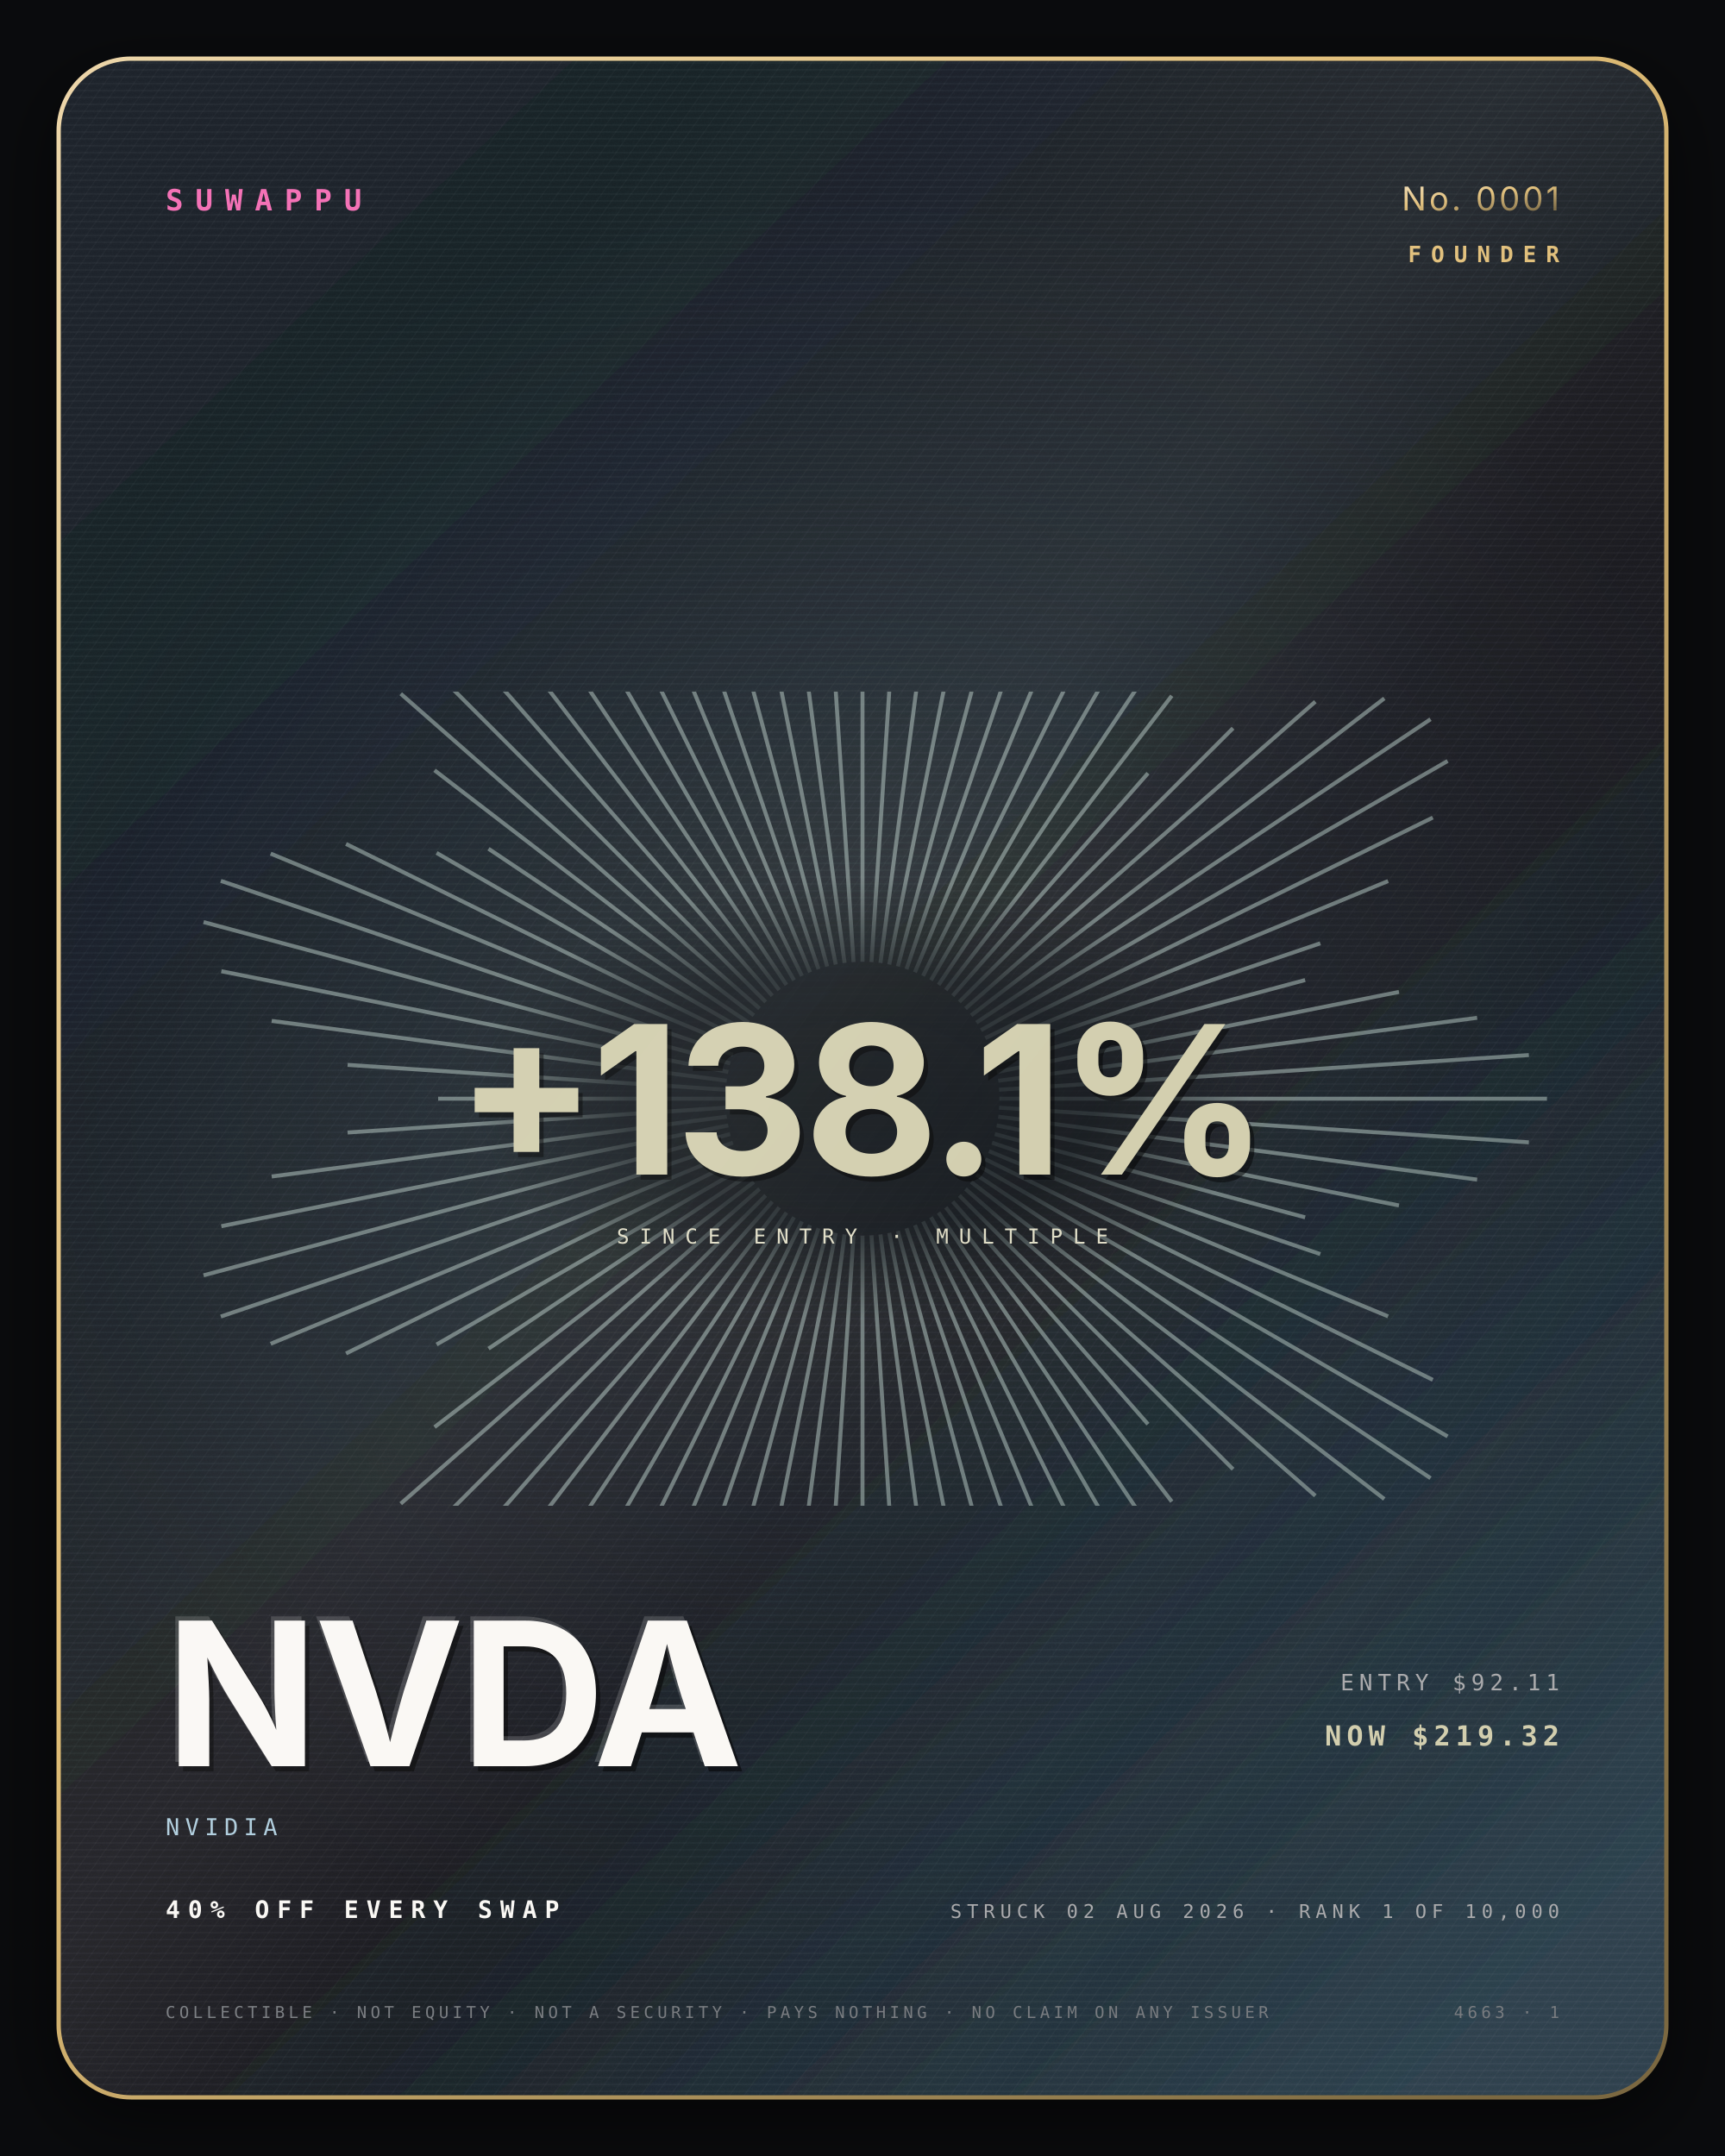
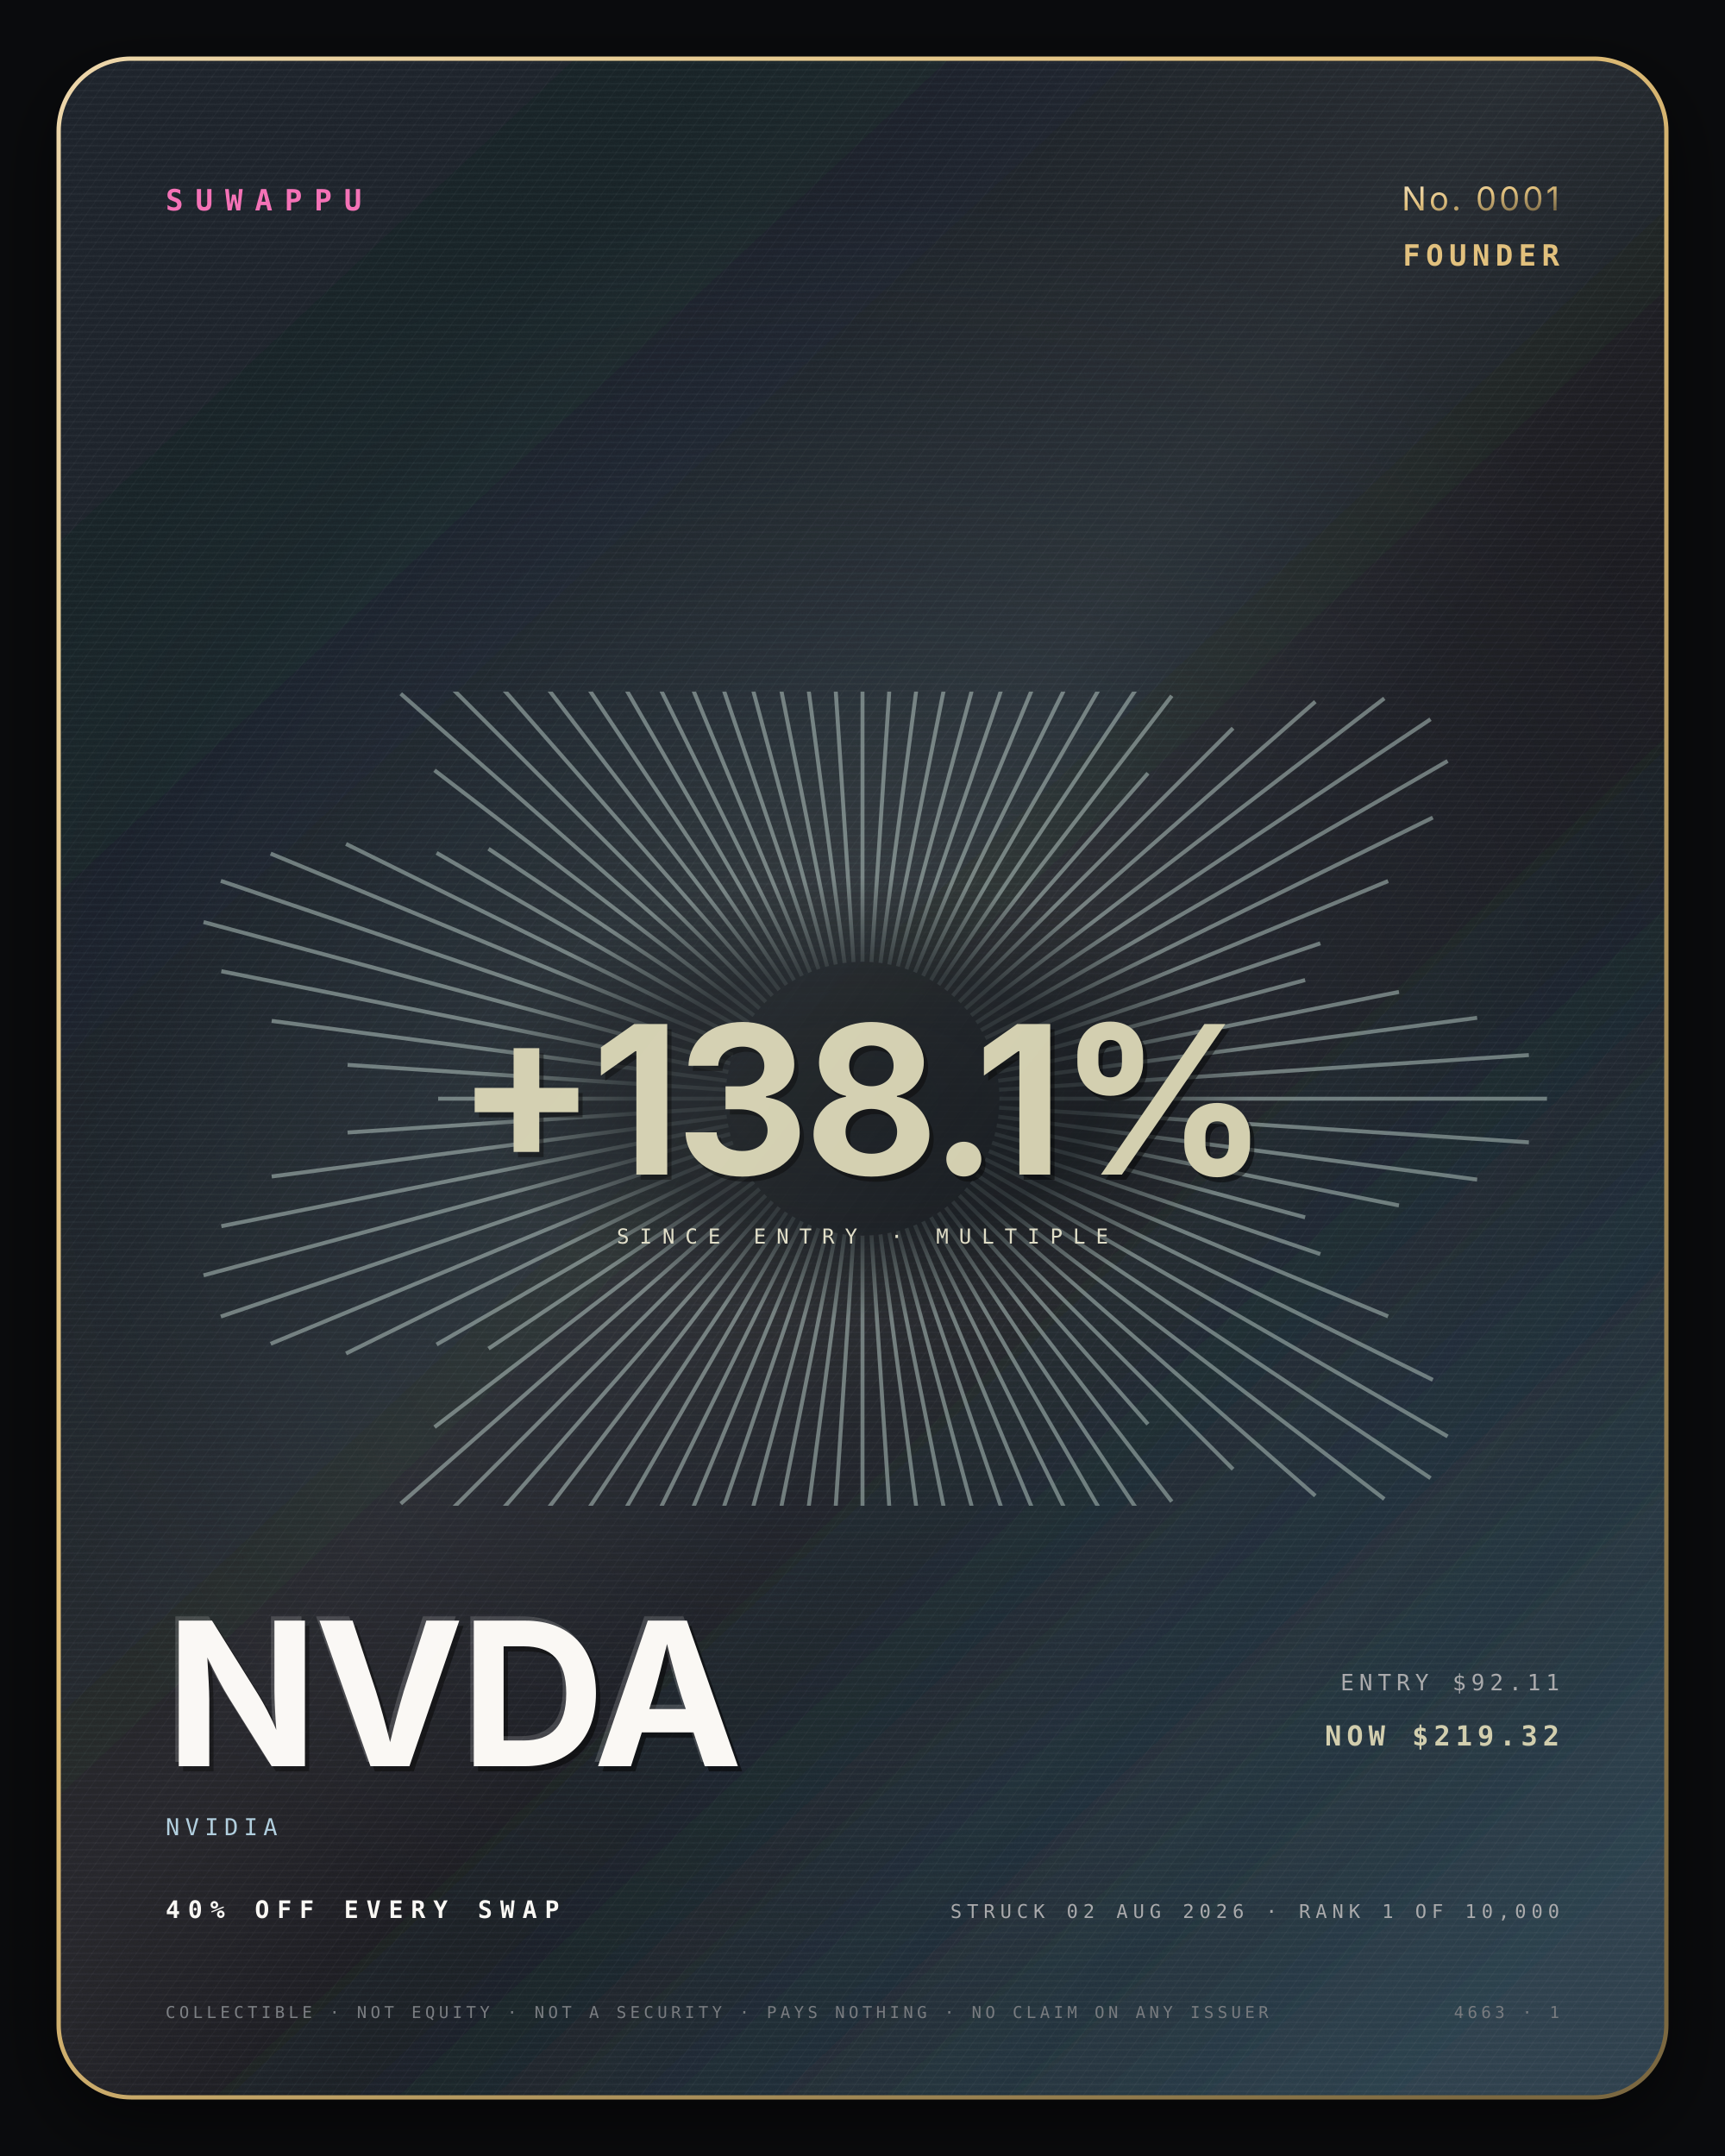
<svg xmlns="http://www.w3.org/2000/svg" width="1000" height="1250" viewBox="0 0 1000 1250" role="img" aria-label="NVDA position card">
  <defs>
    <clipPath id="cut">
      <rect x="66" y="401" width="868" height="472" />
    </clipPath>
    <clipPath id="card">
      <rect x="34" y="34" width="932" height="1182" rx="42" />
    </clipPath>
    <linearGradient id="mgrad" x1="0" y1="0" x2="0.9" y2="1">
      <stop offset="0" stop-color="#ecd6aa" />
      <stop offset="0.45" stop-color="#e0bd76" />
      <stop offset="1" stop-color="#7b6841" />
    </linearGradient>
    <linearGradient id="sheen" x1="0" y1="0" x2="1" y2="1">
      <stop offset="0.22" stop-color="#ffffff" stop-opacity="0" />
      <stop offset="0.46" stop-color="#ffffff" stop-opacity="0.065" />
      <stop offset="0.58" stop-color="#ffffff" stop-opacity="0.015" />
      <stop offset="0.80" stop-color="#ffffff" stop-opacity="0" />
    </linearGradient>
    <pattern id="brush" width="1000" height="4" patternUnits="userSpaceOnUse">
      <line x1="0" y1="0.5" x2="1000" y2="0.5" stroke="#ffffff" stroke-opacity="0.028" stroke-width="1" />
      <line x1="0" y1="2.5" x2="1000" y2="2.5" stroke="#000000" stroke-opacity="0.020" stroke-width="1" />
    </pattern>
    <filter id="drop" x="-6%" y="-6%" width="112%" height="112%">
      <feDropShadow dx="0" dy="14" stdDeviation="20" flood-color="#000000" flood-opacity="0.55" />
    </filter>
    <filter id="grain">
      <feTurbulence type="fractalNoise" baseFrequency="0.9" numOctaves="2" seed="7" stitchTiles="stitch" />
      <feColorMatrix type="matrix" values="0 0 0 0 0.5 0 0 0 0 0.5 0 0 0 0 0.5 0 0 0 0.04 0" />
    </filter>
+     <radialGradient id="fadeg" gradientUnits="userSpaceOnUse" cx="500.0" cy="637" r="396.8">
+       <stop offset="0.55" stop-color="#ffffff" />
+       <stop offset="1" stop-color="#000000" />
+     </radialGradient>
+     <mask id="fade">
+       <circle cx="500.0" cy="637" r="396.8" fill="url(#fadeg)" />
+     </mask>
    <radialGradient id="vig" cx="0.5" cy="0.42" r="0.75">
      <stop offset="0.55" stop-color="#000000" stop-opacity="0" />
      <stop offset="1" stop-color="#000000" stop-opacity="0.34" />
    </radialGradient>
    <linearGradient id="plate" x1="0.1" y1="0" x2="0.85" y2="1">
      <stop offset="0" stop-color="#1b242b" />
      <stop offset="0.62" stop-color="#12171c" />
      <stop offset="1" stop-color="#2d414e" />
    </linearGradient>
    <radialGradient id="bloom" cx="0.5" cy="0.5" r="0.5">
      <stop offset="0" stop-color="#c3bf95" stop-opacity="0.12" />
      <stop offset="0.5" stop-color="#6ea8c9" stop-opacity="0.06" />
      <stop offset="1" stop-color="#6ea8c9" stop-opacity="0" />
    </radialGradient>
    <radialGradient id="clear" cx="0.5" cy="0.5" r="0.5">
      <stop offset="0" stop-color="#12171c" stop-opacity="0.90" />
      <stop offset="0.6" stop-color="#12171c" stop-opacity="0.74" />
      <stop offset="1" stop-color="#12171c" stop-opacity="0" />
    </radialGradient>
    <pattern id="hatch" width="7" height="7" patternUnits="userSpaceOnUse" patternTransform="rotate(35)">
      <line x1="0" y1="0" x2="0" y2="7" stroke="#ffffff" stroke-opacity="0.030" stroke-width="1" />
    </pattern>
  </defs>
  <rect width="1000" height="1250" fill="#0a0b0d" />
  <rect x="34" y="34" width="932" height="1182" rx="42" fill="url(#plate)" filter="url(#drop)" />
  <g clip-path="url(#card)">
    <rect width="1000" height="1250" fill="url(#hatch)" />
    <rect width="1000" height="1250" fill="url(#brush)" />
    <rect width="1000" height="1250" filter="url(#grain)" />
    <ellipse cx="500.0" cy="637" rx="546.8" ry="536.8" fill="url(#bloom)" />
    <g clip-path="url(#cut)" stroke="#96a7a4" fill="none" stroke-width="2.3" opacity="0.66">
      <line x1="579.4" y1="637.0" x2="896.8" y2="637.0" />
      <line x1="579.2" y1="642.2" x2="886.3" y2="662.3" />
      <line x1="578.7" y1="647.4" x2="856.3" y2="683.9" />
      <line x1="577.8" y1="652.5" x2="811.0" y2="698.9" />
      <line x1="576.7" y1="657.5" x2="756.6" y2="705.8" />
      <line x1="575.1" y1="662.5" x2="765.4" y2="727.1" />
      <line x1="573.3" y1="667.4" x2="804.7" y2="763.2" />
      <line x1="571.2" y1="672.1" x2="830.6" y2="800.0" />
      <line x1="568.7" y1="676.7" x2="839.2" y2="832.8" />
      <line x1="566.0" y1="681.1" x2="829.3" y2="857.0" />
      <line x1="563.0" y1="685.3" x2="802.5" y2="869.1" />
      <line x1="559.7" y1="689.3" x2="762.5" y2="867.2" />
      <line x1="556.1" y1="693.1" x2="714.8" y2="851.8" />
      <line x1="552.3" y1="696.7" x2="665.5" y2="825.7" />
      <line x1="548.3" y1="700.0" x2="679.3" y2="870.6" />
      <line x1="544.1" y1="703.0" x2="689.8" y2="921.1" />
      <line x1="539.7" y1="705.7" x2="688.3" y2="963.1" />
      <line x1="535.1" y1="708.2" x2="674.6" y2="991.1" />
      <line x1="530.4" y1="710.3" x2="650.7" y2="1000.9" />
      <line x1="525.5" y1="712.1" x2="620.2" y2="991.2" />
      <line x1="520.5" y1="713.7" x2="587.4" y2="963.3" />
      <line x1="515.5" y1="714.8" x2="556.5" y2="921.2" />
      <line x1="510.4" y1="715.7" x2="533.4" y2="890.7" />
      <line x1="505.2" y1="716.2" x2="520.2" y2="944.6" />
      <line x1="500.0" y1="716.4" x2="500.0" y2="989.6" />
      <line x1="494.8" y1="716.2" x2="474.9" y2="1019.5" />
      <line x1="489.6" y1="715.7" x2="448.2" y2="1030.1" />
      <line x1="484.5" y1="714.8" x2="423.9" y2="1019.8" />
      <line x1="479.5" y1="713.7" x2="405.4" y2="990.2" />
      <line x1="474.5" y1="712.1" x2="395.3" y2="945.4" />
      <line x1="469.6" y1="710.3" x2="394.6" y2="891.5" />
      <line x1="464.9" y1="708.2" x2="380.3" y2="879.7" />
      <line x1="460.3" y1="705.7" x2="339.3" y2="915.3" />
      <line x1="455.9" y1="703.0" x2="298.6" y2="938.5" />
      <line x1="451.7" y1="700.0" x2="263.3" y2="945.5" />
      <line x1="447.7" y1="696.7" x2="238.4" y2="935.3" />
      <line x1="443.9" y1="693.1" x2="227.5" y2="909.5" />
      <line x1="440.3" y1="689.3" x2="232.3" y2="871.8" />
      <line x1="437.0" y1="685.3" x2="251.9" y2="827.4" />
      <line x1="434.0" y1="681.1" x2="283.2" y2="781.9" />
      <line x1="431.3" y1="676.7" x2="253.1" y2="779.5" />
      <line x1="428.8" y1="672.1" x2="200.6" y2="784.7" />
      <line x1="426.7" y1="667.4" x2="156.9" y2="779.1" />
      <line x1="424.9" y1="662.5" x2="128.0" y2="763.3" />
      <line x1="423.3" y1="657.5" x2="118.0" y2="739.4" />
      <line x1="422.2" y1="652.5" x2="128.3" y2="710.9" />
      <line x1="421.3" y1="647.4" x2="157.5" y2="682.1" />
      <line x1="420.8" y1="642.2" x2="201.5" y2="656.6" />
      <line x1="420.6" y1="637.0" x2="254.0" y2="637.0" />
      <line x1="420.8" y1="631.8" x2="201.5" y2="617.4" />
      <line x1="421.3" y1="626.6" x2="157.5" y2="591.9" />
      <line x1="422.2" y1="621.5" x2="128.3" y2="563.1" />
      <line x1="423.3" y1="616.5" x2="118.0" y2="534.6" />
      <line x1="424.9" y1="611.5" x2="128.0" y2="510.7" />
      <line x1="426.7" y1="606.6" x2="156.9" y2="494.9" />
      <line x1="428.8" y1="601.9" x2="200.6" y2="489.3" />
      <line x1="431.3" y1="597.3" x2="253.1" y2="494.5" />
      <line x1="434.0" y1="592.9" x2="283.2" y2="492.1" />
      <line x1="437.0" y1="588.7" x2="251.9" y2="446.6" />
      <line x1="440.3" y1="584.7" x2="232.3" y2="402.2" />
      <line x1="443.9" y1="580.9" x2="227.5" y2="364.5" />
      <line x1="447.7" y1="577.3" x2="238.4" y2="338.7" />
      <line x1="451.7" y1="574.0" x2="263.3" y2="328.5" />
      <line x1="455.9" y1="571.0" x2="298.6" y2="335.5" />
      <line x1="460.3" y1="568.3" x2="339.3" y2="358.7" />
      <line x1="464.9" y1="565.8" x2="380.3" y2="394.3" />
      <line x1="469.6" y1="563.7" x2="394.6" y2="382.5" />
      <line x1="474.5" y1="561.9" x2="395.3" y2="328.6" />
      <line x1="479.5" y1="560.3" x2="405.4" y2="283.8" />
      <line x1="484.5" y1="559.2" x2="423.9" y2="254.2" />
      <line x1="489.6" y1="558.3" x2="448.2" y2="243.9" />
      <line x1="494.8" y1="557.8" x2="474.9" y2="254.5" />
      <line x1="500.0" y1="557.6" x2="500.0" y2="284.4" />
      <line x1="505.2" y1="557.8" x2="520.2" y2="329.4" />
      <line x1="510.4" y1="558.3" x2="533.4" y2="383.3" />
      <line x1="515.5" y1="559.2" x2="556.5" y2="352.8" />
      <line x1="520.5" y1="560.3" x2="587.4" y2="310.7" />
      <line x1="525.5" y1="561.9" x2="620.2" y2="282.8" />
      <line x1="530.4" y1="563.7" x2="650.7" y2="273.1" />
      <line x1="535.1" y1="565.8" x2="674.6" y2="282.9" />
      <line x1="539.7" y1="568.3" x2="688.3" y2="310.9" />
      <line x1="544.1" y1="571.0" x2="689.8" y2="352.9" />
      <line x1="548.3" y1="574.0" x2="679.3" y2="403.4" />
      <line x1="552.3" y1="577.3" x2="665.5" y2="448.3" />
      <line x1="556.1" y1="580.9" x2="714.8" y2="422.2" />
      <line x1="559.7" y1="584.7" x2="762.5" y2="406.8" />
      <line x1="563.0" y1="588.7" x2="802.5" y2="404.9" />
      <line x1="566.0" y1="592.9" x2="829.3" y2="417.0" />
      <line x1="568.7" y1="597.3" x2="839.2" y2="441.2" />
      <line x1="571.2" y1="601.9" x2="830.6" y2="474.0" />
      <line x1="573.3" y1="606.6" x2="804.7" y2="510.8" />
      <line x1="575.1" y1="611.5" x2="765.4" y2="546.9" />
      <line x1="576.7" y1="616.5" x2="756.6" y2="568.2" />
      <line x1="577.8" y1="621.5" x2="811.0" y2="575.1" />
      <line x1="578.7" y1="626.6" x2="856.3" y2="590.1" />
      <line x1="579.2" y1="631.8" x2="886.3" y2="611.7" />
    </g>
    <text x="96" y="122" font-family="'Geist Mono','SFMono-Regular',Menlo,Consolas,'DejaVu Sans Mono',monospace" font-size="17" font-weight="bold" letter-spacing="7.0" fill="#f472b6" text-anchor="start">SUWAPPU</text>
    <text x="904" y="122" font-family="Geist,'Inter',system-ui,-apple-system,'Liberation Sans',Arial,sans-serif" font-size="19" fill="url(#mgrad)" text-anchor="end" letter-spacing="1.6">No. 0001</text>
-     <text x="904" y="152" font-family="'Geist Mono','SFMono-Regular',Menlo,Consolas,'DejaVu Sans Mono',monospace" font-size="13" font-weight="bold" letter-spacing="5.5" fill="#e0bd76" text-anchor="end">FOUNDER</text>
+     <text x="904" y="154" font-family="'Geist Mono','SFMono-Regular',Menlo,Consolas,'DejaVu Sans Mono',monospace" font-size="17" font-weight="bold" letter-spacing="3.2" fill="#e0bd76" text-anchor="end">FOUNDER</text>
    <text x="98.5" y="1027" font-family="Geist,'Inter',system-ui,-apple-system,'Liberation Sans',Arial,sans-serif" font-size="116" font-weight="bold" letter-spacing="-2" fill="#000000" fill-opacity="0.55">NVDA</text>
    <text x="94" y="1021.5" font-family="Geist,'Inter',system-ui,-apple-system,'Liberation Sans',Arial,sans-serif" font-size="116" font-weight="bold" letter-spacing="-2" fill="#ffffff" fill-opacity="0.16">NVDA</text>
    <text x="96" y="1024" font-family="Geist,'Inter',system-ui,-apple-system,'Liberation Sans',Arial,sans-serif" font-size="116" font-weight="bold" letter-spacing="-2" fill="#faf8f4">NVDA</text>
    <text x="96" y="1064" font-family="'Geist Mono','SFMono-Regular',Menlo,Consolas,'DejaVu Sans Mono',monospace" font-size="13.5" font-weight="normal" letter-spacing="3.2" fill="#adccdc" text-anchor="start">NVIDIA</text>
    <text x="904" y="980" font-family="'Geist Mono','SFMono-Regular',Menlo,Consolas,'DejaVu Sans Mono',monospace" font-size="13" font-weight="normal" letter-spacing="3.0" fill="#aaaaac" text-anchor="end">ENTRY $92.11</text>
    <text x="904" y="1012" font-family="'Geist Mono','SFMono-Regular',Menlo,Consolas,'DejaVu Sans Mono',monospace" font-size="16" font-weight="bold" letter-spacing="3.0" fill="#d2ceae" text-anchor="end">NOW $219.32</text>
    <ellipse cx="500.0" cy="637" rx="225" ry="128" fill="url(#clear)" />
    <text x="502.5" y="684" font-family="Geist,'Inter',system-ui,-apple-system,'Liberation Sans',Arial,sans-serif" font-size="120" font-weight="bold" text-anchor="middle" letter-spacing="-3" fill="#000000" fill-opacity="0.5">+138.1%</text>
    <text x="500.0" y="681" font-family="Geist,'Inter',system-ui,-apple-system,'Liberation Sans',Arial,sans-serif" font-size="120" font-weight="bold" text-anchor="middle" letter-spacing="-3" fill="#d2ceae">+138.1%</text>
    <text x="500.0" y="721" font-family="'Geist Mono','SFMono-Regular',Menlo,Consolas,'DejaVu Sans Mono',monospace" font-size="12" font-weight="normal" letter-spacing="6.0" fill="#e0ddc6" text-anchor="middle">SINCE ENTRY · MULTIPLE</text>
    <text x="96" y="1112" font-family="'Geist Mono','SFMono-Regular',Menlo,Consolas,'DejaVu Sans Mono',monospace" font-size="14" font-weight="bold" letter-spacing="4.5" fill="#faf8f4" text-anchor="start">40% OFF EVERY SWAP</text>
    <text x="904" y="1112" font-family="'Geist Mono','SFMono-Regular',Menlo,Consolas,'DejaVu Sans Mono',monospace" font-size="11" font-weight="normal" letter-spacing="3.0" fill="#aaaaac" text-anchor="end">STRUCK 02 AUG 2026 · RANK 1 OF 10,000</text>
    <text x="96" y="1170" font-family="'Geist Mono','SFMono-Regular',Menlo,Consolas,'DejaVu Sans Mono',monospace" font-size="9.5" font-weight="normal" letter-spacing="2.2" fill="#787b7f" text-anchor="start">COLLECTIBLE · NOT EQUITY · NOT A SECURITY · PAYS NOTHING · NO CLAIM ON ANY ISSUER</text>
    <text x="904" y="1170" font-family="'Geist Mono','SFMono-Regular',Menlo,Consolas,'DejaVu Sans Mono',monospace" font-size="9.5" font-weight="normal" letter-spacing="2.2" fill="#787b7f" text-anchor="end">4663 · 1</text>
    <rect width="1000" height="1250" fill="url(#sheen)" />
  </g>
  <rect x="34" y="34" width="932" height="1182" rx="42" fill="none" stroke="url(#mgrad)" stroke-width="2.5" />
</svg>
